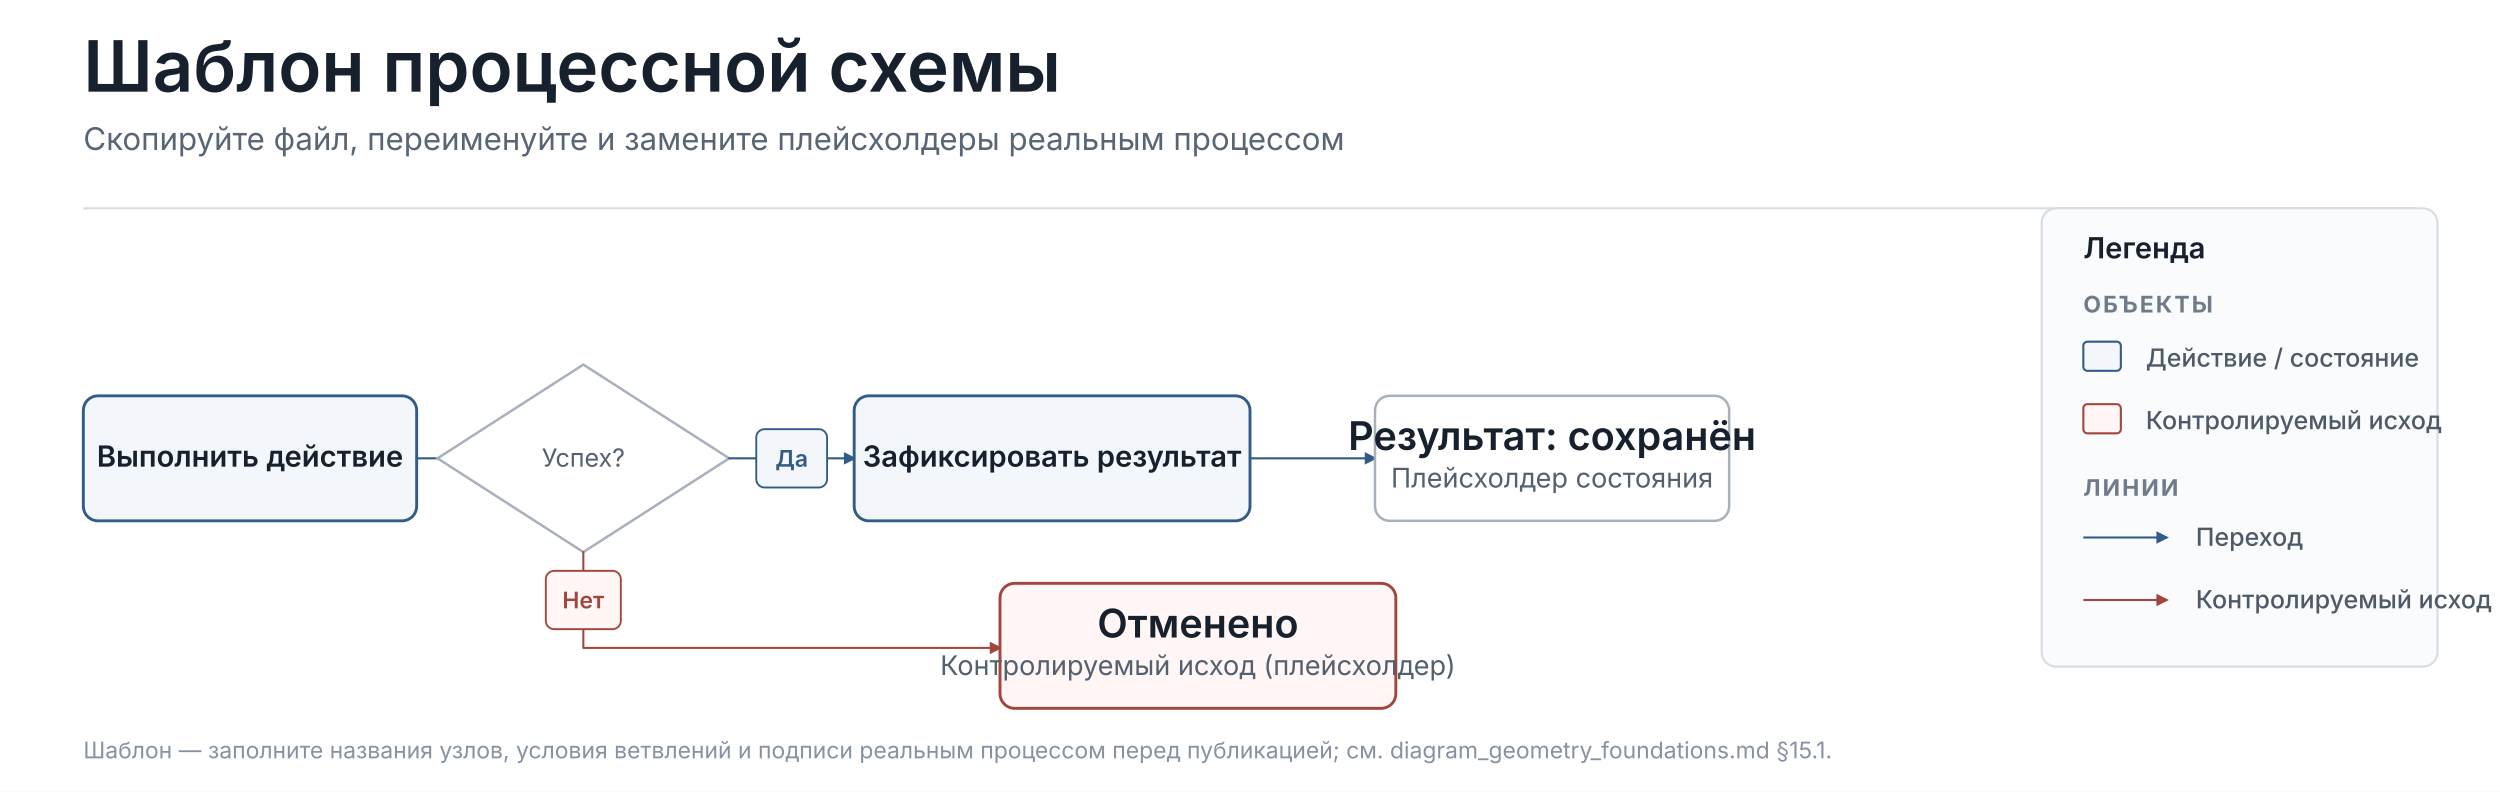
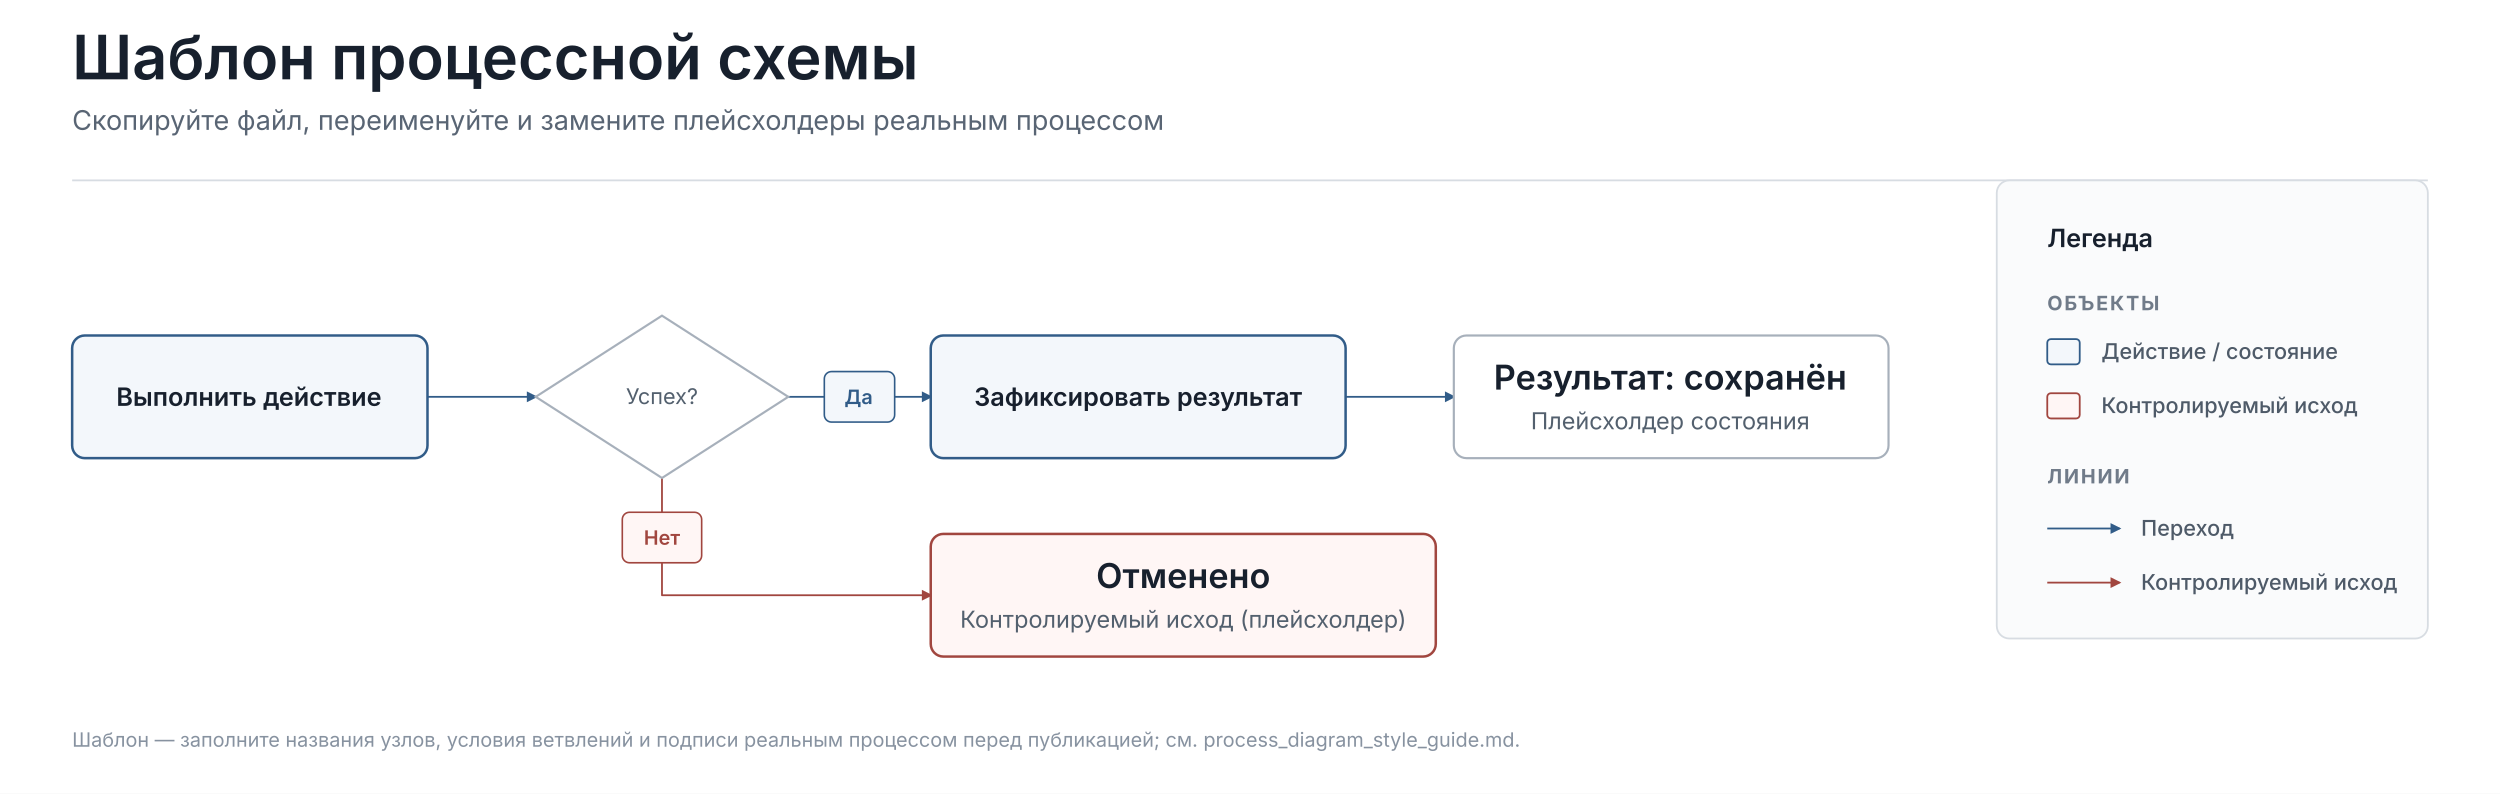
- <svg xmlns="http://www.w3.org/2000/svg" width="1200" height="380" viewBox="0 0 1200 380" role="img" aria-labelledby="title desc">
+ <svg xmlns="http://www.w3.org/2000/svg" width="1386" height="440" viewBox="0 0 1386 440" role="img" aria-labelledby="title desc">
  <defs>
    <marker id="arrow-main" viewBox="0 0 10 10" refX="8.2" refY="5" markerWidth="6" markerHeight="6" orient="auto-start-reverse">
      <path d="M0 0L10 5L0 10Z" fill="#315C88" />
    </marker>
    <marker id="arrow-fail" viewBox="0 0 10 10" refX="8.2" refY="5" markerWidth="6" markerHeight="6" orient="auto-start-reverse">
      <path d="M0 0L10 5L0 10Z" fill="#A1463F" />
    </marker>
    <style>
      text { font-family: Inter, "Segoe UI", Arial, sans-serif; fill: #17202D; }
      .title { font-size: 34px; font-weight: 600; }
      .subtitle { font-size: 15px; font-weight: 400; fill: #596574; }
      .component-title { font-size: 19px; font-weight: 600; }
      .component-text { font-size: 13px; font-weight: 400; fill: #53606E; }
      .node-title { font-size: 14px; font-weight: 600; }
      .decision-text { font-size: 12px; font-weight: 400; fill: #53606E; }
      .flow-text { font-size: 11px; font-weight: 600; fill: #315C88; }
      .control-flow-text { font-size: 11px; font-weight: 600; fill: #A1463F; }
      .legend { font-size: 12px; font-weight: 500; fill: #4E5A68; }
      .legend-section { font-size: 11px; font-weight: 700; letter-spacing: 1px; fill: #707B89; }
      .legend-heading { font-size: 14px; font-weight: 600; }
      .template-note { font-size: 11px; font-weight: 400; fill: #8792A0; }
      .execution-card { fill: #F3F7FB; stroke: #315C88; stroke-width: 1.4; }
      .neutral-card { fill: #FFFFFF; stroke: #A7B0BB; stroke-width: 1.2; }
      .control-card { fill: #FFF6F5; stroke: #A1463F; stroke-width: 1.4; }
      .decision-node { fill: #FFFFFF; stroke: #A7B0BB; stroke-width: 1.2; }
      .flow-label { fill: #F3F7FB; stroke: #315C88; stroke-width: 0.9; }
      .flow-label-red { fill: #FFF6F5; stroke: #A1463F; stroke-width: 0.9; }
      .main-line { fill: none; stroke: #315C88; stroke-width: 1; stroke-linecap: round; stroke-linejoin: round; marker-end: url(#arrow-main); }
      .failure-line { fill: none; stroke: #A1463F; stroke-width: 1; stroke-linecap: round; stroke-linejoin: round; marker-end: url(#arrow-fail); }
    </style>
  </defs>
-   <rect width="1200" height="380" fill="#FFFFFF" />
+   <rect width="1386" height="440" fill="#FFFFFF" />
  <text x="40" y="44" class="title">Шаблон процессной схемы</text>
  <text x="40" y="72" class="subtitle">Скопируйте файл, переименуйте и замените плейсхолдеры реальным процессом</text>
-   <line x1="40" y1="100" x2="1160" y2="100" stroke="#D7DCE2" />
+   <line x1="40" y1="100" x2="1346" y2="100" stroke="#D7DCE2" />
+   <path class="main-line" d="M237 220H297" />
+   <path class="main-line" d="M437 220H516" />
+   <path class="main-line" d="M746 220H806" />
+   <path class="failure-line" d="M367 265V330H516" />
  <g>
-     <rect x="980" y="100" width="190" height="220" rx="7" fill="#FAFBFC" stroke="#D7DCE2" stroke-width="1" />
-     <text x="1000" y="124" class="legend-heading">Легенда</text>
-     <text x="1000" y="150" class="legend-section">ОБЪЕКТЫ</text>
-     <rect x="1000" y="164" width="18" height="14" rx="2" fill="#F3F7FB" stroke="#315C88" />
-     <text x="1030" y="176" class="legend">Действие / состояние</text>
-     <rect x="1000" y="194" width="18" height="14" rx="2" fill="#FFF6F5" stroke="#A1463F" />
-     <text x="1030" y="206" class="legend">Контролируемый исход</text>
-     <text x="1000" y="238" class="legend-section">ЛИНИИ</text>
-     <line x1="1000" y1="258" x2="1040" y2="258" stroke="#315C88" stroke-width="1" marker-end="url(#arrow-main)" />
-     <text x="1054" y="262" class="legend">Переход</text>
-     <line x1="1000" y1="288" x2="1040" y2="288" stroke="#A1463F" stroke-width="1" marker-end="url(#arrow-fail)" />
-     <text x="1054" y="292" class="legend">Контролируемый исход</text>
+     <rect x="40" y="186" width="197" height="68" rx="7" class="execution-card" />
+     <text x="138" y="225" class="node-title" text-anchor="middle">Выполнить действие</text>
+   </g>
+   <polygon points="367,175 437,220 367,265 297,220" class="decision-node" />
+   <text x="367" y="224" class="decision-text" text-anchor="middle">Успех?</text>
+   <rect x="457" y="206" width="39" height="28" rx="4" class="flow-label" />
+   <text x="476" y="224" class="flow-text" text-anchor="middle">Да</text>
+   <g>
+     <rect x="516" y="186" width="230" height="68" rx="7" class="execution-card" />
+     <text x="631" y="225" class="node-title" text-anchor="middle">Зафиксировать результат</text>
  </g>
  <g>
-     <rect x="40" y="190" width="160" height="60" rx="7" class="execution-card" />
-     <text x="120" y="224" class="node-title" text-anchor="middle">Выполнить действие</text>
+     <rect x="806" y="186" width="241" height="68" rx="7" class="neutral-card" />
+     <text x="926" y="216" class="component-title" text-anchor="middle">Результат: сохранён</text>
+     <text x="926" y="238" class="component-text" text-anchor="middle">Плейсхолдер состояния</text>
  </g>
-   <path class="main-line" d="M200 220H270" />
-   <polygon points="280,175 350,220 280,265 210,220" class="decision-node" />
-   <text x="280" y="224" class="decision-text" text-anchor="middle">Успех?</text>
-   <path class="main-line" d="M350 220H410" />
-   <rect x="363" y="206" width="34" height="28" rx="4" class="flow-label" />
-   <text x="380" y="224" class="flow-text" text-anchor="middle">Да</text>
+   <rect x="345" y="284" width="44" height="28" rx="4" class="flow-label-red" />
+   <text x="367" y="302" class="control-flow-text" text-anchor="middle">Нет</text>
  <g>
-     <rect x="410" y="190" width="190" height="60" rx="7" class="execution-card" />
-     <text x="505" y="224" class="node-title" text-anchor="middle">Зафиксировать результат</text>
+     <rect x="516" y="296" width="280" height="68" rx="7" class="control-card" />
+     <text x="656" y="326" class="component-title" text-anchor="middle">Отменено</text>
+     <text x="656" y="348" class="component-text" text-anchor="middle">Контролируемый исход (плейсхолдер)</text>
  </g>
-   <path class="main-line" d="M600 220H660" />
  <g>
-     <rect x="660" y="190" width="170" height="60" rx="7" class="neutral-card" />
-     <text x="745" y="216" class="component-title" text-anchor="middle">Результат: сохранён</text>
-     <text x="745" y="234" class="component-text" text-anchor="middle">Плейсхолдер состояния</text>
+     <rect x="1107" y="100" width="239" height="254" rx="7" fill="#FAFBFC" stroke="#D7DCE2" stroke-width="1" />
+     <text x="1135" y="137" class="legend-heading">Легенда</text>
+     <text x="1135" y="172" class="legend-section">ОБЪЕКТЫ</text>
+     <rect x="1135" y="188" width="18" height="14" rx="2" fill="#F3F7FB" stroke="#315C88" />
+     <text x="1165" y="199" class="legend">Действие / состояние</text>
+     <rect x="1135" y="218" width="18" height="14" rx="2" fill="#FFF6F5" stroke="#A1463F" />
+     <text x="1165" y="229" class="legend">Контролируемый исход</text>
+     <text x="1135" y="268" class="legend-section">ЛИНИИ</text>
+     <line x1="1135" y1="293" x2="1175" y2="293" stroke="#315C88" stroke-width="1" marker-end="url(#arrow-main)" />
+     <text x="1187" y="297" class="legend">Переход</text>
+     <line x1="1135" y1="323" x2="1175" y2="323" stroke="#A1463F" stroke-width="1" marker-end="url(#arrow-fail)" />
+     <text x="1187" y="327" class="legend">Контролируемый исход</text>
  </g>
-   <path class="failure-line" d="M280 265V311H480" />
-   <rect x="262" y="274" width="36" height="28" rx="4" class="flow-label-red" />
-   <text x="280" y="292" class="control-flow-text" text-anchor="middle">Нет</text>
-   <g>
-     <rect x="480" y="280" width="190" height="60" rx="7" class="control-card" />
-     <text x="575" y="306" class="component-title" text-anchor="middle">Отменено</text>
-     <text x="575" y="324" class="component-text" text-anchor="middle">Контролируемый исход (плейсхолдер)</text>
-   </g>
-   <text x="40" y="364" class="template-note">Шаблон — заполните названия узлов, условия ветвлений и подписи реальным процессом перед публикацией; см. diagram_geometry_foundations.md §15.1.</text>
+   <text x="40" y="414" class="template-note">Шаблон — заполните названия узлов, условия ветвлений и подписи реальным процессом перед публикацией; см. process_diagram_style_guide.md.</text>
</svg>
